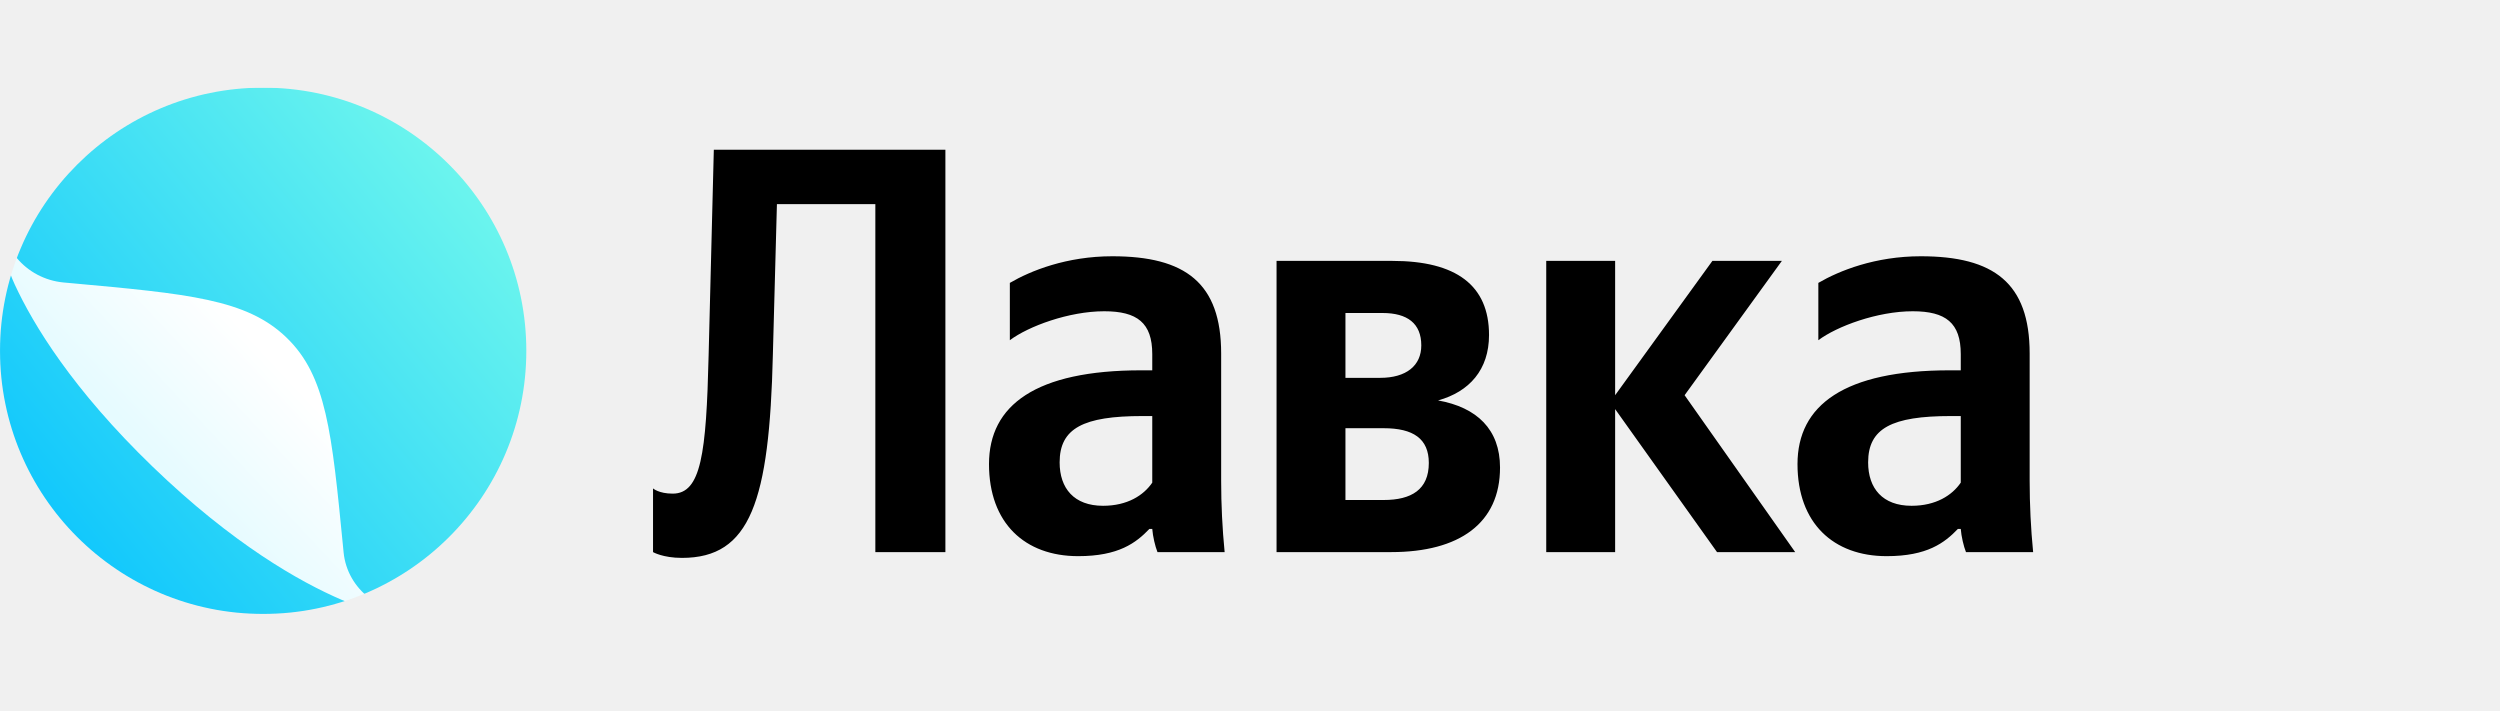
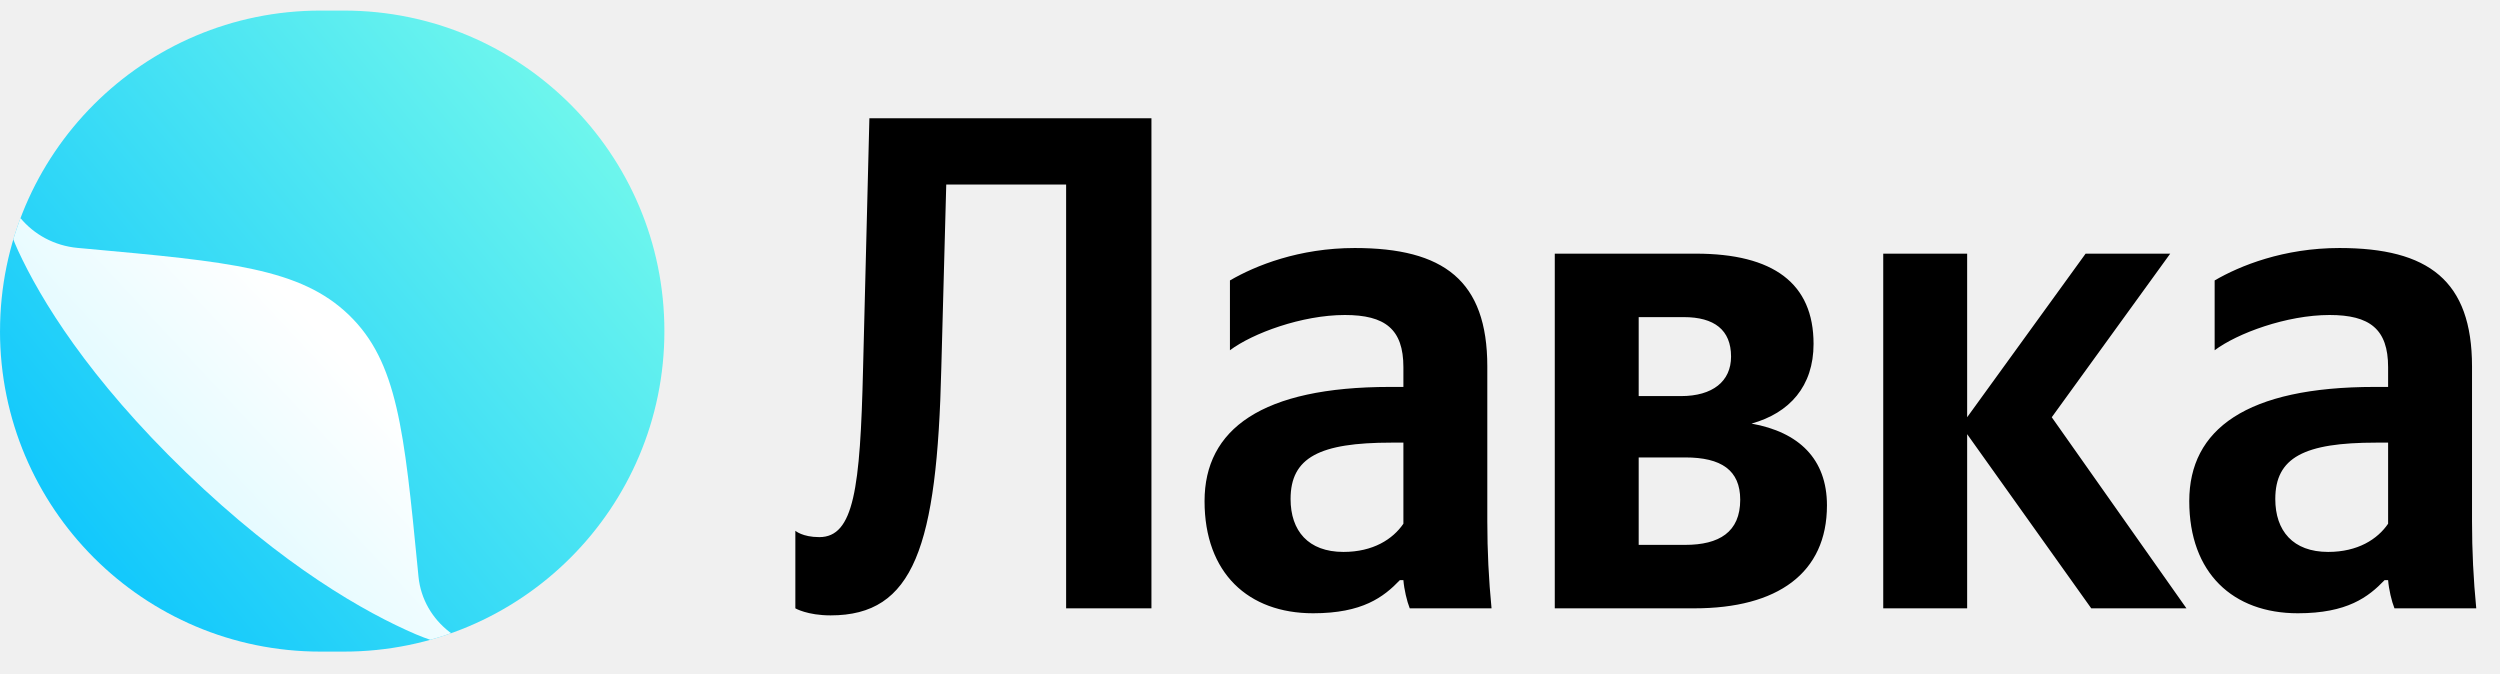
- <svg xmlns="http://www.w3.org/2000/svg" height="27" viewBox="0 0 95 27" fill="none">
-   <mask id="mask0_38:13683" style="mask-type:alpha" maskUnits="userSpaceOnUse" x="0" y="3" width="20" height="21">
-     <circle cx="10" cy="13.33" r="10" fill="white" />
-   </mask>
-   <g mask="url(#mask0_38:13683)">
-     <path d="M0.001 3.33H20.729V23.33H0.001V3.33Z" fill="url(#paint0_linear_38:13683)" />
-     <path d="M13.057 20.992C13.049 20.904 13.04 20.816 13.031 20.724C12.61 16.433 12.402 14.285 10.887 12.828C9.377 11.367 7.151 11.166 2.702 10.76C2.611 10.752 2.516 10.743 2.424 10.735C0.962 10.601 -0.101 9.32 0.085 7.913C0.016 8.219 -0.023 8.541 0.016 8.851C0.094 9.554 0.307 10.262 0.558 10.806C1.266 12.338 2.75 14.788 5.801 17.735C8.852 20.678 11.395 22.11 12.979 22.792C13.543 23.035 14.277 23.24 15.006 23.316C15.327 23.353 15.661 23.311 15.978 23.249C14.524 23.429 13.196 22.403 13.057 20.992Z" fill="url(#paint1_linear_38:13683)" />
+ <svg xmlns="http://www.w3.org/2000/svg" height="26" fill="none" viewBox="0 0 78 21">
+   <path fill="#000" d="M24.815 16.56v2.42s.374.22 1.1.22c2.596 0 3.322-2.134 3.454-7.722l.154-5.72h3.74V18.98h2.662V3.69h-8.8l-.198 7.832c-.088 3.718-.286 5.236-1.364 5.236-.528 0-.748-.198-.748-.198Zm21.589-5.126c0-2.684-1.364-3.696-4.136-3.696-1.738 0-3.102.55-3.894 1.012v2.178c.704-.528 2.244-1.1 3.586-1.1 1.254 0 1.826.44 1.826 1.628v.616h-.418c-4.004 0-5.786 1.32-5.786 3.564 0 2.244 1.364 3.498 3.388 3.498 1.54 0 2.2-.506 2.706-1.034h.11c.022.286.11.66.198.88h2.552a27.852 27.852 0 0 1-.132-2.706v-4.84Zm-2.618 4.906c-.33.484-.946.88-1.87.88-1.1 0-1.65-.66-1.65-1.65 0-1.298.902-1.76 3.146-1.76h.374v2.53Zm9.079 2.64c2.596 0 4.136-1.1 4.136-3.212 0-1.452-.88-2.288-2.354-2.552 1.188-.33 1.936-1.166 1.936-2.486 0-1.892-1.254-2.816-3.674-2.816h-4.4V18.98h4.356Zm-.33-9.086c.946 0 1.474.396 1.474 1.232 0 .77-.572 1.232-1.562 1.232h-1.32V9.894h1.408Zm.044 4.378c1.122 0 1.716.396 1.716 1.32 0 1.012-.66 1.408-1.716 1.408h-1.452v-2.728h1.452Zm12.668 4.708h2.97l-4.202-5.962 3.696-5.104h-2.64l-3.696 5.104V7.914h-2.618V18.98h2.618v-5.434l3.872 5.434Zm11.88-7.546c0-2.684-1.364-3.696-4.136-3.696-1.738 0-3.102.55-3.894 1.012v2.178c.704-.528 2.244-1.1 3.586-1.1 1.254 0 1.826.44 1.826 1.628v.616h-.418c-4.004 0-5.786 1.32-5.786 3.564 0 2.244 1.364 3.498 3.388 3.498 1.54 0 2.2-.506 2.706-1.034h.11c.022.286.11.66.198.88h2.552a27.852 27.852 0 0 1-.132-2.706v-4.84Zm-2.618 4.906c-.33.484-.946.88-1.87.88-1.1 0-1.65-.66-1.65-1.65 0-1.298.902-1.76 3.146-1.76h.374v2.53Z" />
+   <g clip-path="url(#a)">
+     <path fill="url(#b)" d="M.001 10.33c0-5.523 4.477-10 10-10h.728c5.523 0 10 4.477 10 10s-4.477 10-10 10H10c-5.523 0-10-4.477-10-10Z" />
+     <path fill="url(#c)" d="M13.057 17.992a59.293 59.293 0 0 1-.026-.268c-.421-4.291-.63-6.439-2.144-7.896-1.51-1.46-3.737-1.662-8.185-2.068l-.278-.025C.962 7.601-.102 6.32.084 4.913a2.75 2.75 0 0 0-.069.938c.079.703.291 1.41.543 1.955.707 1.532 2.192 3.982 5.243 6.929 3.05 2.943 5.594 4.375 7.178 5.057a7.205 7.205 0 0 0 2.027.524c.32.037.655-.005.972-.067-1.454.18-2.782-.846-2.921-2.257Z" />
  </g>
-   <path d="M24.815 18.56V20.98C24.815 20.98 25.189 21.2 25.915 21.2C28.511 21.2 29.237 19.066 29.369 13.478L29.523 7.758H33.263V20.98H35.925V5.69H27.125L26.927 13.522C26.839 17.24 26.641 18.758 25.563 18.758C25.035 18.758 24.815 18.56 24.815 18.56ZM46.404 13.434C46.404 10.75 45.04 9.738 42.268 9.738C40.53 9.738 39.166 10.288 38.374 10.75V12.928C39.078 12.4 40.618 11.828 41.96 11.828C43.214 11.828 43.786 12.268 43.786 13.456V14.072H43.368C39.364 14.072 37.582 15.392 37.582 17.636C37.582 19.88 38.946 21.134 40.97 21.134C42.51 21.134 43.17 20.628 43.676 20.1H43.786C43.808 20.386 43.896 20.76 43.984 20.98H46.536C46.448 20.078 46.404 19.176 46.404 18.274V13.434ZM43.786 18.34C43.456 18.824 42.84 19.22 41.916 19.22C40.816 19.22 40.266 18.56 40.266 17.57C40.266 16.272 41.168 15.81 43.412 15.81H43.786V18.34ZM52.865 20.98C55.461 20.98 57.001 19.88 57.001 17.768C57.001 16.316 56.121 15.48 54.647 15.216C55.835 14.886 56.583 14.05 56.583 12.73C56.583 10.838 55.329 9.914 52.909 9.914H48.509V20.98H52.865ZM52.535 11.894C53.481 11.894 54.009 12.29 54.009 13.126C54.009 13.896 53.437 14.358 52.447 14.358H51.127V11.894H52.535ZM52.579 16.272C53.701 16.272 54.295 16.668 54.295 17.592C54.295 18.604 53.635 19 52.579 19H51.127V16.272H52.579ZM65.247 20.98H68.217L64.015 15.018L67.711 9.914H65.071L61.375 15.018V9.914H58.757V20.98H61.375V15.546L65.247 20.98ZM77.127 13.434C77.127 10.75 75.763 9.738 72.991 9.738C71.253 9.738 69.889 10.288 69.097 10.75V12.928C69.801 12.4 71.341 11.828 72.683 11.828C73.937 11.828 74.509 12.268 74.509 13.456V14.072H74.091C70.087 14.072 68.305 15.392 68.305 17.636C68.305 19.88 69.669 21.134 71.693 21.134C73.233 21.134 73.893 20.628 74.399 20.1H74.509C74.531 20.386 74.619 20.76 74.707 20.98H77.259C77.171 20.078 77.127 19.176 77.127 18.274V13.434ZM74.509 18.34C74.179 18.824 73.563 19.22 72.639 19.22C71.539 19.22 70.989 18.56 70.989 17.57C70.989 16.272 71.891 15.81 74.135 15.81H74.509V18.34Z" fill="black" />
  <defs>
-     <linearGradient id="paint0_linear_38:13683" x1="0.001" y1="23.33" x2="22.212" y2="5.142" gradientUnits="userSpaceOnUse">
+     <linearGradient id="b" x1=".001" x2="22.212" y1="20.33" y2="2.142" gradientUnits="userSpaceOnUse">
      <stop stop-color="#00BFFF" />
      <stop offset="1" stop-color="#80FFEA" />
    </linearGradient>
-     <linearGradient id="paint1_linear_38:13683" x1="6.176" y1="17.625" x2="10.379" y2="13.701" gradientUnits="userSpaceOnUse">
+     <linearGradient id="c" x1="6.176" x2="10.379" y1="14.625" y2="10.701" gradientUnits="userSpaceOnUse">
      <stop stop-color="#E6FBFF" />
-       <stop offset="1" stop-color="white" />
+       <stop offset="1" stop-color="#fff" />
    </linearGradient>
+     <clipPath id="a">
+       <rect width="20.729" height="20" y=".33" fill="#fff" rx="10" />
+     </clipPath>
  </defs>
</svg>
